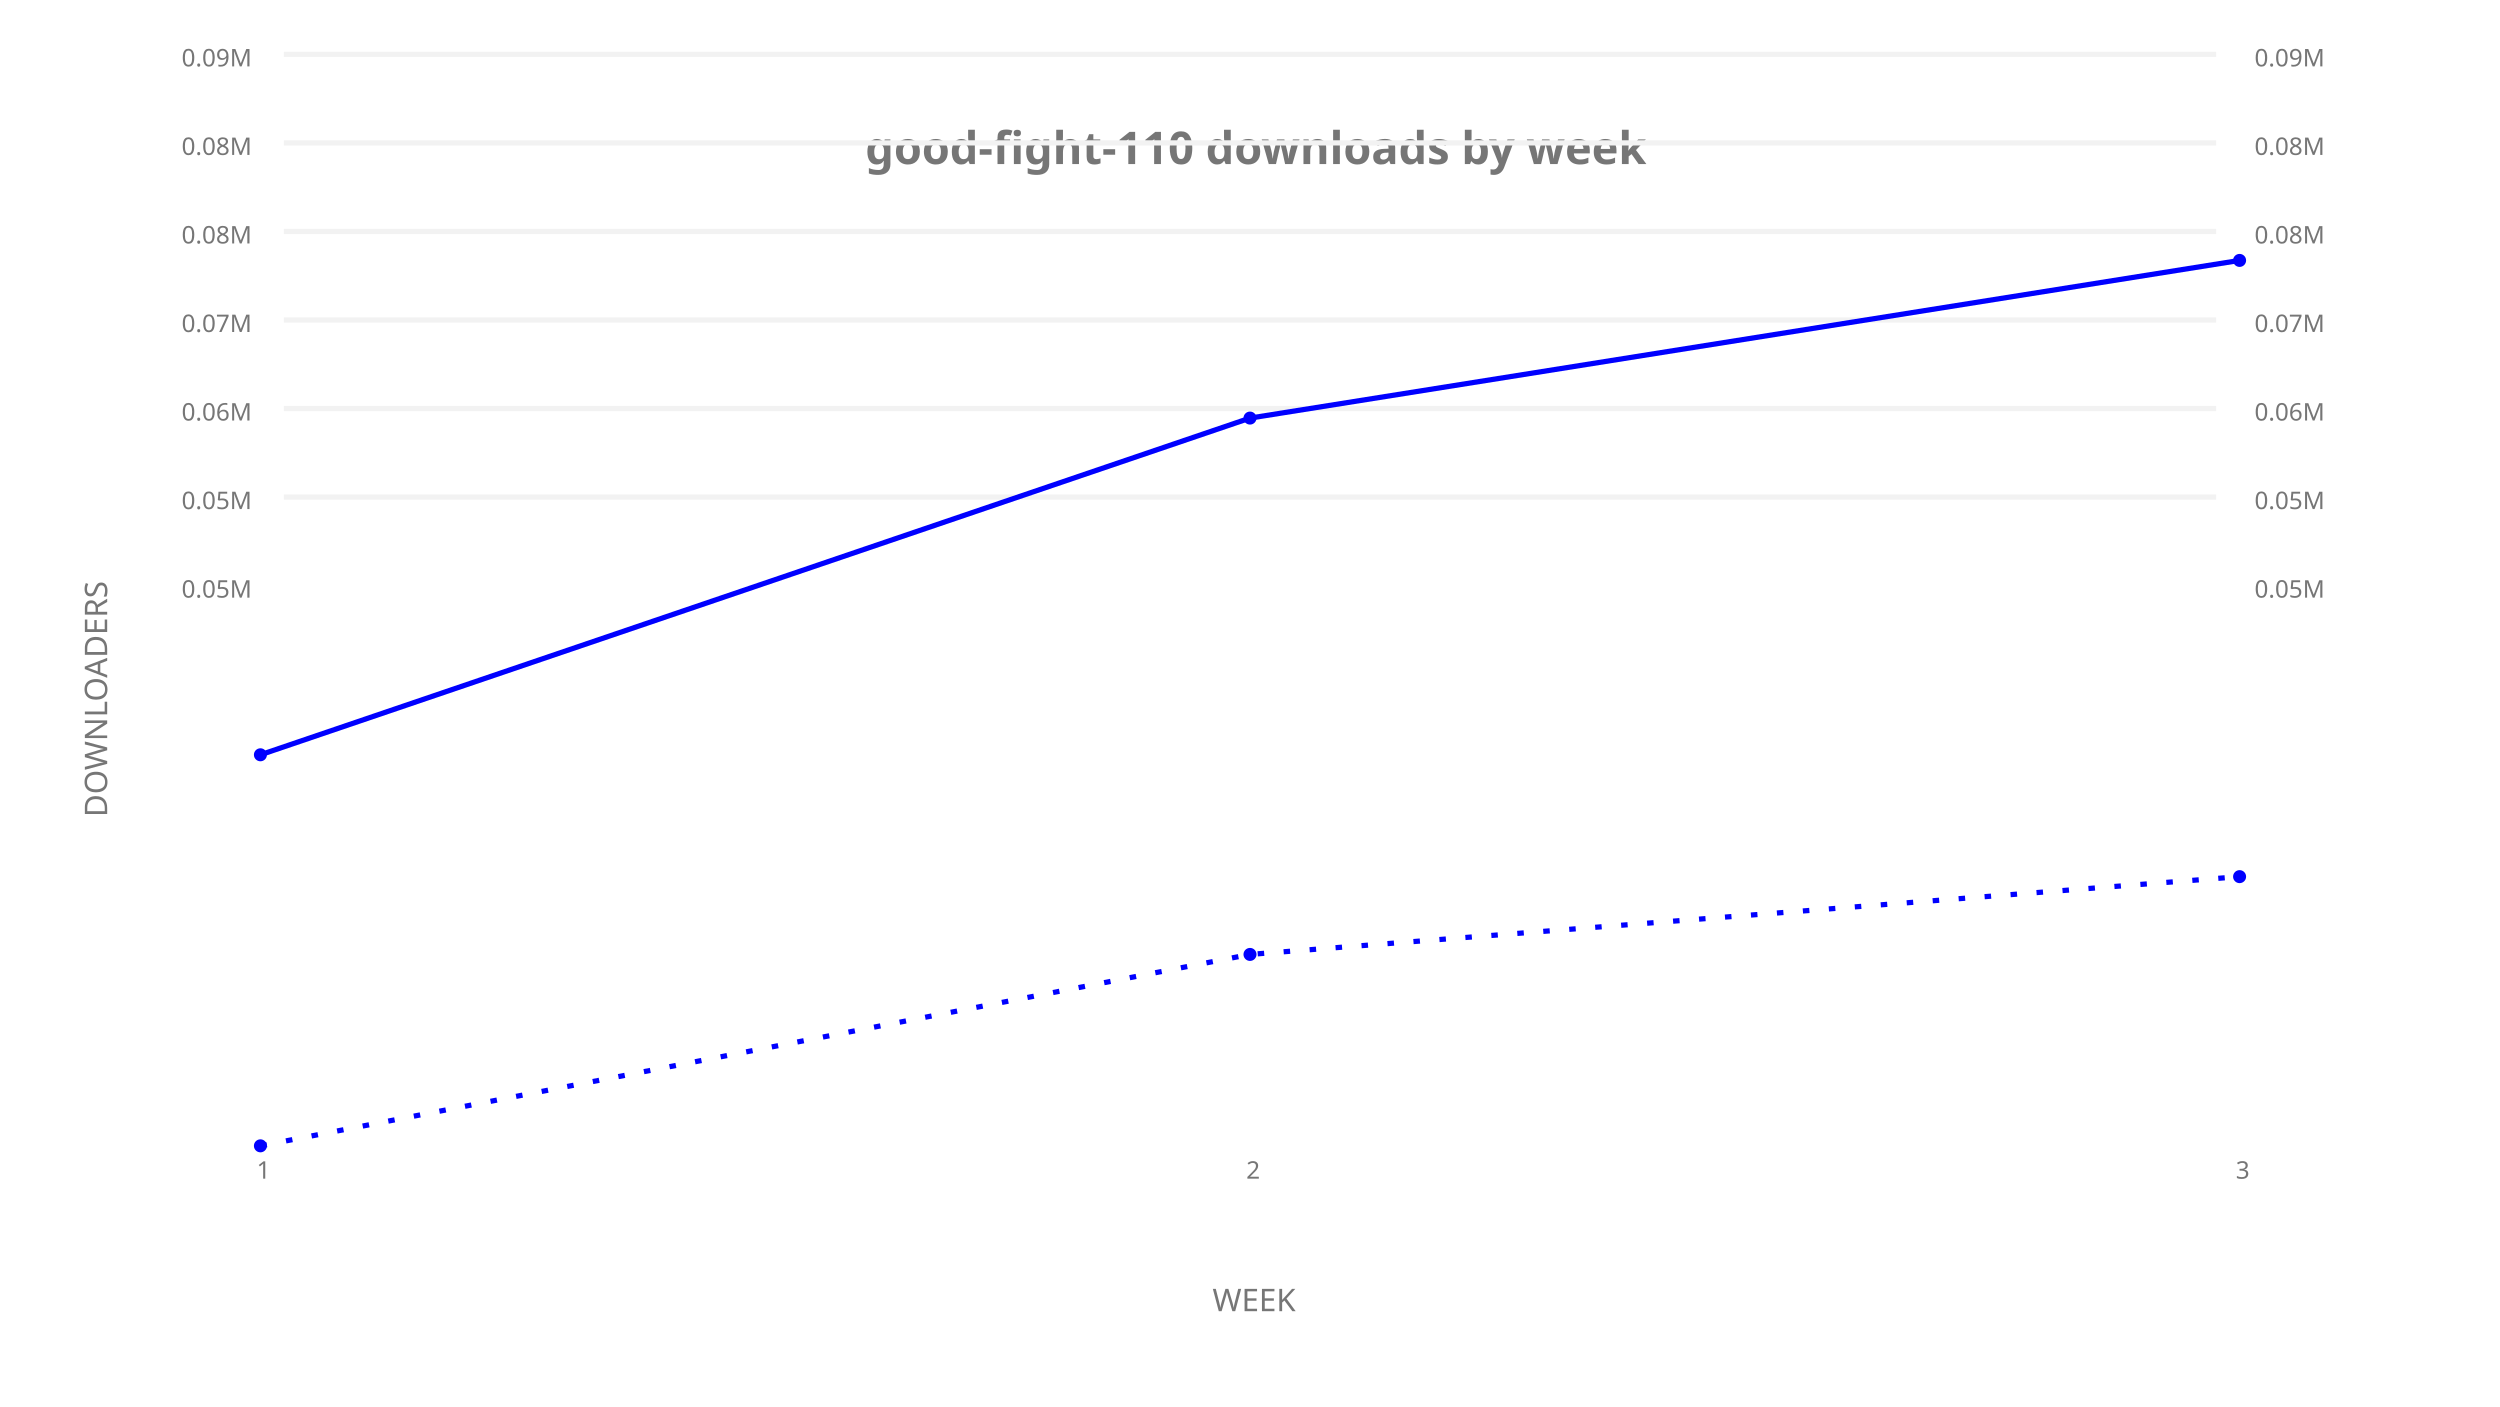
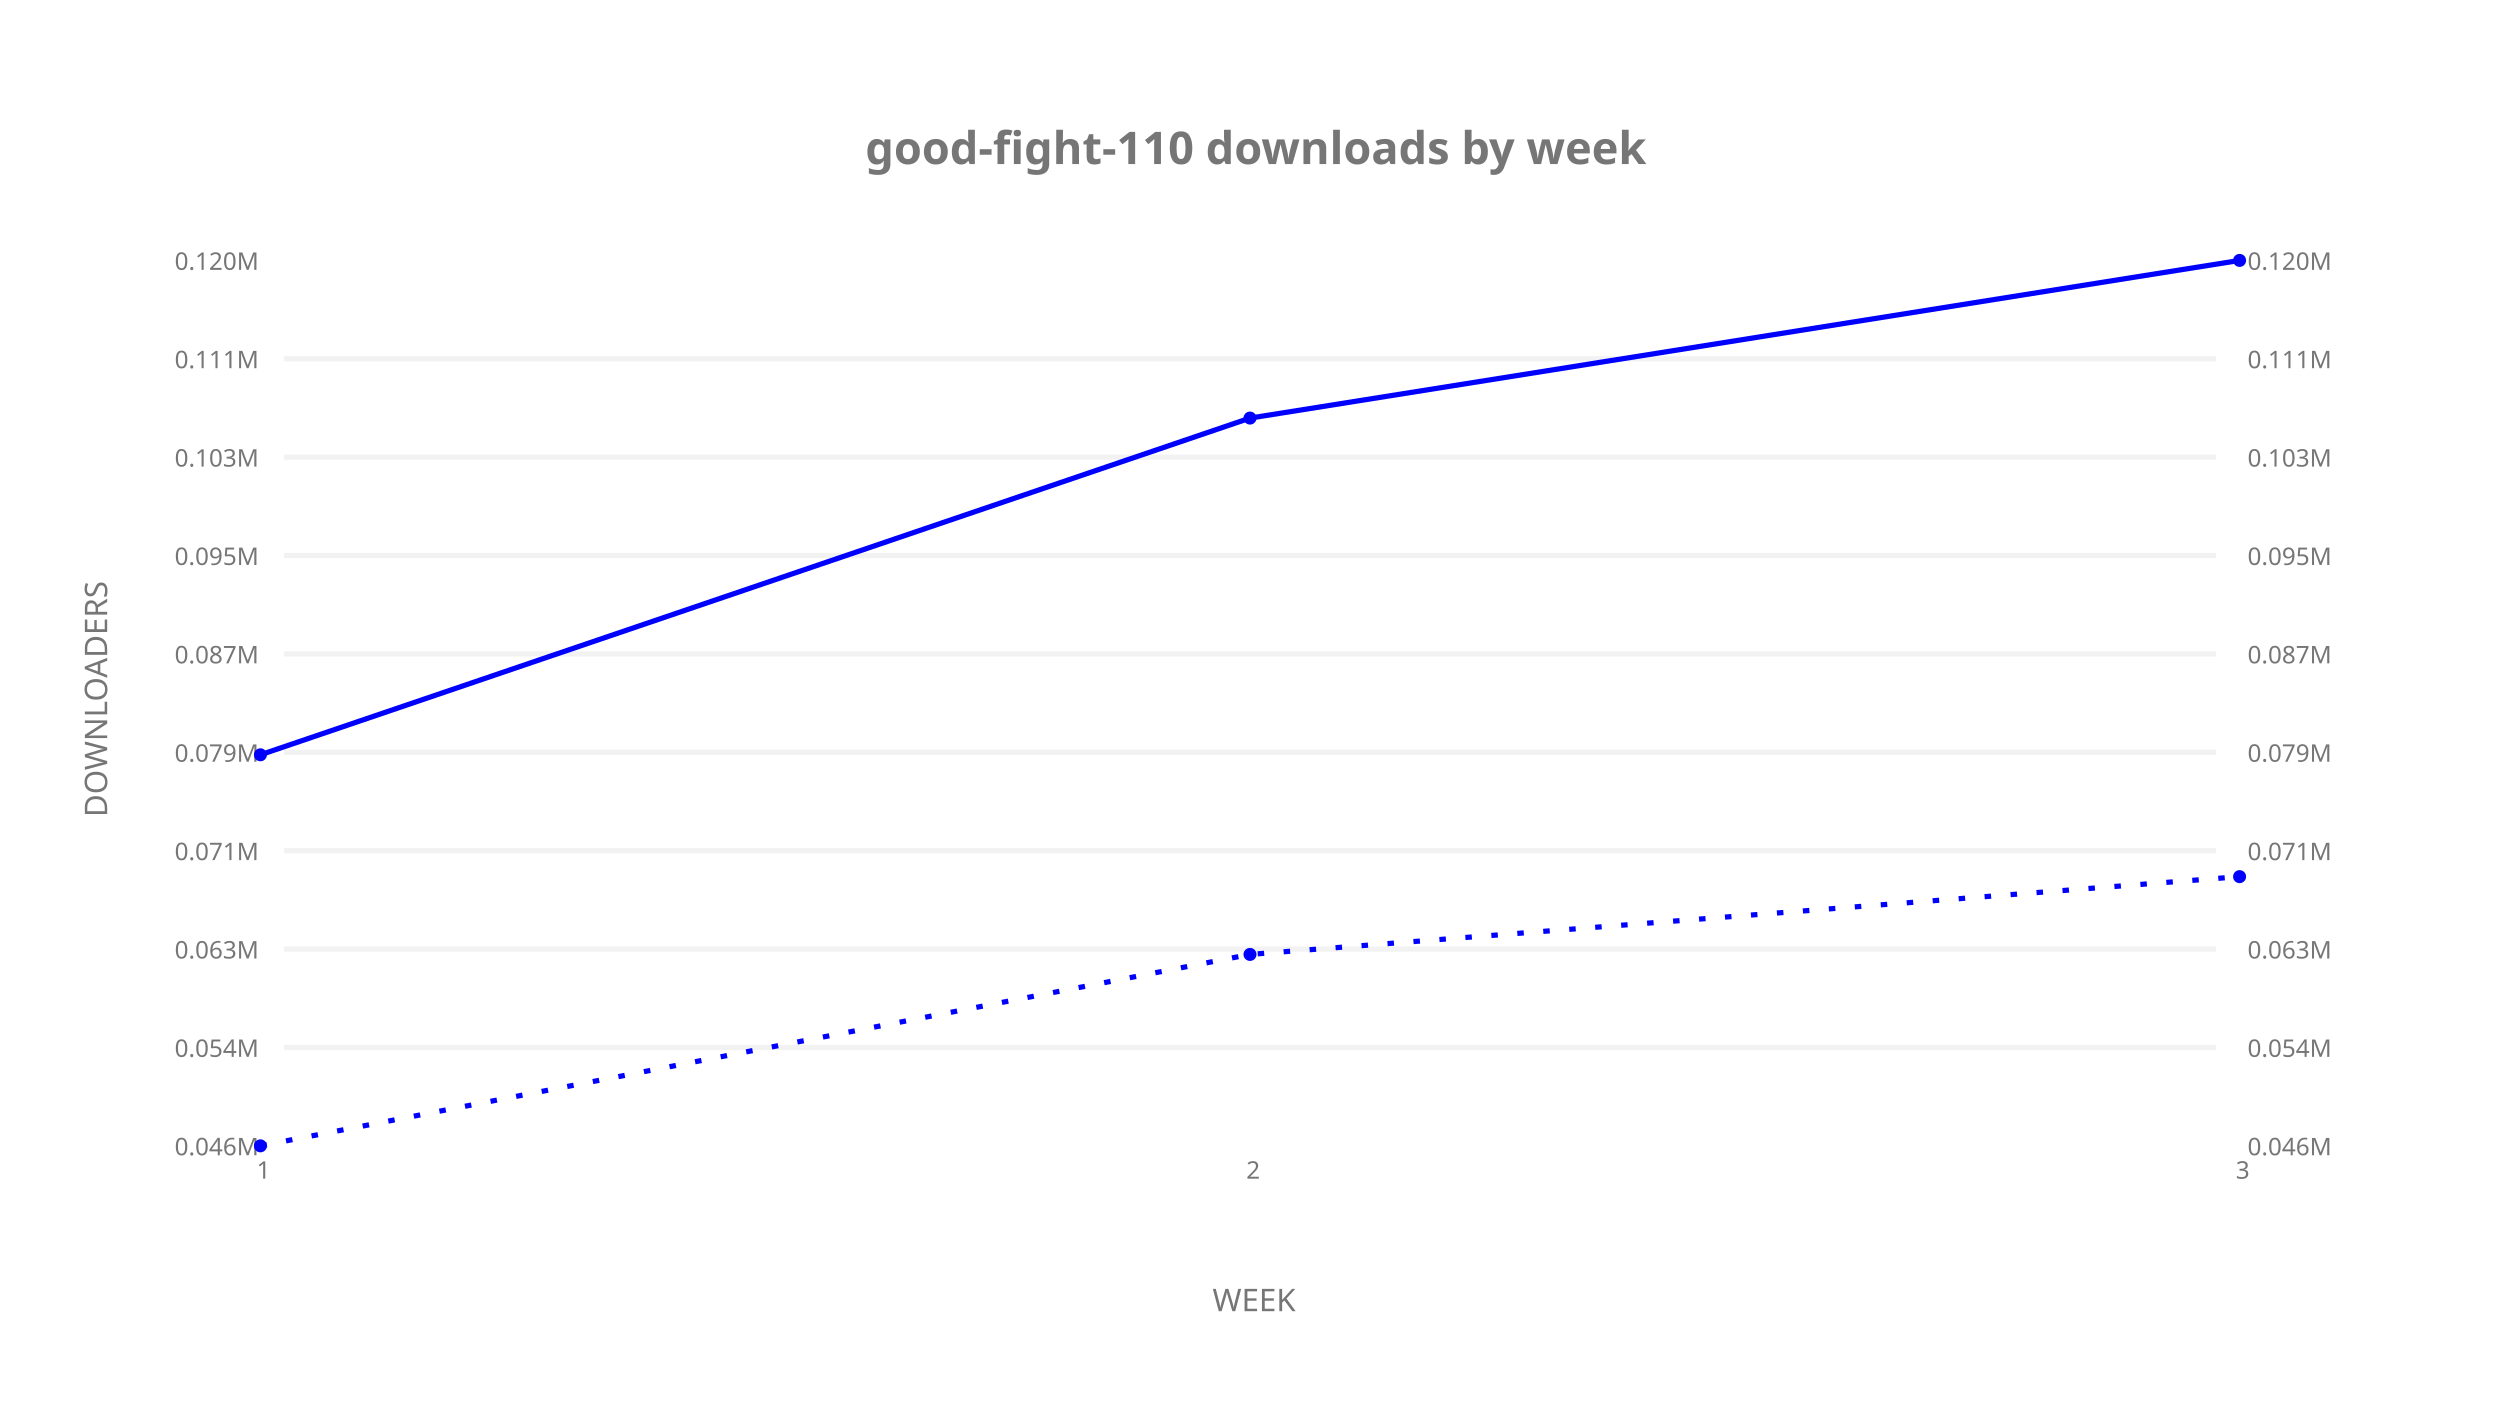
<svg xmlns="http://www.w3.org/2000/svg" xml:space="preserve" id="good-fight-110-downloads-by-week-good-fight-110-week" x="0px" y="0px" width="1920px" height="1080px" viewBox="0 0 1920 1080" enable-background="new 0 0 1920 1080" role="img">
  <g id="annotations">
    <text x="960" y="126" font-family="Atkinson Hyperlegible" font-size="26pt" text-anchor="middle" text-align="center" font-weight="600" font-style="normal" style="fill:rgb(118,118,118); fill-opacity:1; stroke:rgb(118,118,118); stroke-opacity:0; stroke-width:0.5"> good-fight-110 downloads by week</text>
    <g id="axes-lines">
      <text x="960" y="1007" font-family="Atkinson Hyperlegible" font-size="18pt" text-anchor="middle" text-align="center" font-weight="500" font-style="normal" style="fill:rgb(118,118,118); fill-opacity:1; stroke:rgb(118,118,118); stroke-opacity:0; stroke-width:0.5"> WEEK</text>
      <text x="73" y="540" font-family="Atkinson Hyperlegible" font-size="18pt" text-anchor="middle" text-align="center" dominant-baseline="central" font-weight="500" font-style="normal" style="fill:rgb(118,118,118); fill-opacity:1; stroke:rgb(118,118,118); stroke-opacity:0; stroke-width:0.5" transform="rotate(-90,73,540)"> DOWNLOADERS</text>
    </g>
    <g id="tic-y-label-lines">
-       <line x1="218" y1="381.743" x2="1702" y2="381.743" style="fill:rgb(0,0,255); fill-opacity:0; stroke:rgb(242,242,242); stroke-opacity:1; stroke-width:4" />
-       <line x1="218" y1="313.743" x2="1702" y2="313.743" style="fill:rgb(0,0,255); fill-opacity:0; stroke:rgb(242,242,242); stroke-opacity:1; stroke-width:4" />
-       <line x1="218" y1="245.743" x2="1702" y2="245.743" style="fill:rgb(0,0,255); fill-opacity:0; stroke:rgb(242,242,242); stroke-opacity:1; stroke-width:4" />
-       <line x1="218" y1="177.743" x2="1702" y2="177.743" style="fill:rgb(0,0,255); fill-opacity:0; stroke:rgb(242,242,242); stroke-opacity:1; stroke-width:4" />
-       <line x1="218" y1="109.743" x2="1702" y2="109.743" style="fill:rgb(0,0,255); fill-opacity:0; stroke:rgb(242,242,242); stroke-opacity:1; stroke-width:4" />
-       <line x1="218" y1="41.743" x2="1702" y2="41.743" style="fill:rgb(0,0,255); fill-opacity:0; stroke:rgb(242,242,242); stroke-opacity:1; stroke-width:4" />
-       <line x1="218" y1="-26.257" x2="1702" y2="-26.257" style="fill:rgb(0,0,255); fill-opacity:0; stroke:rgb(242,242,242); stroke-opacity:1; stroke-width:4" />
-       <line x1="218" y1="-94.257" x2="1702" y2="-94.257" style="fill:rgb(0,0,255); fill-opacity:0; stroke:rgb(242,242,242); stroke-opacity:1; stroke-width:4" />
-       <line x1="218" y1="-162.257" x2="1702" y2="-162.257" style="fill:rgb(0,0,255); fill-opacity:0; stroke:rgb(242,242,242); stroke-opacity:1; stroke-width:4" />
-       <line x1="218" y1="-230.257" x2="1702" y2="-230.257" style="fill:rgb(0,0,255); fill-opacity:0; stroke:rgb(242,242,242); stroke-opacity:1; stroke-width:4" />
+       <line x1="218" y1="804.444" x2="1702" y2="804.444" style="fill:rgb(0,0,255); fill-opacity:0; stroke:rgb(242,242,242); stroke-opacity:1; stroke-width:4" />
+       <line x1="218" y1="728.889" x2="1702" y2="728.889" style="fill:rgb(0,0,255); fill-opacity:0; stroke:rgb(242,242,242); stroke-opacity:1; stroke-width:4" />
+       <line x1="218" y1="653.333" x2="1702" y2="653.333" style="fill:rgb(0,0,255); fill-opacity:0; stroke:rgb(242,242,242); stroke-opacity:1; stroke-width:4" />
+       <line x1="218" y1="577.778" x2="1702" y2="577.778" style="fill:rgb(0,0,255); fill-opacity:0; stroke:rgb(242,242,242); stroke-opacity:1; stroke-width:4" />
+       <line x1="218" y1="502.222" x2="1702" y2="502.222" style="fill:rgb(0,0,255); fill-opacity:0; stroke:rgb(242,242,242); stroke-opacity:1; stroke-width:4" />
+       <line x1="218" y1="426.667" x2="1702" y2="426.667" style="fill:rgb(0,0,255); fill-opacity:0; stroke:rgb(242,242,242); stroke-opacity:1; stroke-width:4" />
+       <line x1="218" y1="351.111" x2="1702" y2="351.111" style="fill:rgb(0,0,255); fill-opacity:0; stroke:rgb(242,242,242); stroke-opacity:1; stroke-width:4" />
+       <line x1="218" y1="275.556" x2="1702" y2="275.556" style="fill:rgb(0,0,255); fill-opacity:0; stroke:rgb(242,242,242); stroke-opacity:1; stroke-width:4" />
    </g>
    <g id="tic-x-labels">
      <text x="200" y="898" font-family="Atkinson Hyperlegible" font-size="14pt" text-anchor="middle" text-align="center" dominant-baseline="central" font-weight="400" font-style="normal" style="fill:rgb(118,118,118); fill-opacity:1; stroke:rgb(118,118,118); stroke-opacity:0; stroke-width:0.5"> 1</text>
      <text x="960" y="898" font-family="Atkinson Hyperlegible" font-size="14pt" text-anchor="middle" text-align="center" dominant-baseline="central" font-weight="400" font-style="normal" style="fill:rgb(118,118,118); fill-opacity:1; stroke:rgb(118,118,118); stroke-opacity:0; stroke-width:0.5"> 2</text>
      <text x="1720" y="898" font-family="Atkinson Hyperlegible" font-size="14pt" text-anchor="middle" text-align="center" dominant-baseline="central" font-weight="400" font-style="normal" style="fill:rgb(118,118,118); fill-opacity:1; stroke:rgb(118,118,118); stroke-opacity:0; stroke-width:0.5"> 3</text>
    </g>
    <g id="tic-y-labels">
-       <text x="164" y="451.743" font-family="Atkinson Hyperlegible" font-size="14pt" text-anchor="middle" text-align="center" dominant-baseline="central" font-weight="400" font-style="normal" style="fill:rgb(118,118,118); fill-opacity:1; stroke:rgb(118,118,118); stroke-opacity:0; stroke-width:0.5"> 0.05M</text>
-       <text x="1756" y="451.743" font-family="Atkinson Hyperlegible" font-size="14pt" text-anchor="middle" text-align="center" dominant-baseline="central" font-weight="400" font-style="normal" style="fill:rgb(118,118,118); fill-opacity:1; stroke:rgb(118,118,118); stroke-opacity:0; stroke-width:0.5"> 0.05M</text>
-       <text x="164" y="383.743" font-family="Atkinson Hyperlegible" font-size="14pt" text-anchor="middle" text-align="center" dominant-baseline="central" font-weight="400" font-style="normal" style="fill:rgb(118,118,118); fill-opacity:1; stroke:rgb(118,118,118); stroke-opacity:0; stroke-width:0.5"> 0.05M</text>
-       <text x="1756" y="383.743" font-family="Atkinson Hyperlegible" font-size="14pt" text-anchor="middle" text-align="center" dominant-baseline="central" font-weight="400" font-style="normal" style="fill:rgb(118,118,118); fill-opacity:1; stroke:rgb(118,118,118); stroke-opacity:0; stroke-width:0.5"> 0.05M</text>
-       <text x="164" y="315.743" font-family="Atkinson Hyperlegible" font-size="14pt" text-anchor="middle" text-align="center" dominant-baseline="central" font-weight="400" font-style="normal" style="fill:rgb(118,118,118); fill-opacity:1; stroke:rgb(118,118,118); stroke-opacity:0; stroke-width:0.5"> 0.06M</text>
-       <text x="1756" y="315.743" font-family="Atkinson Hyperlegible" font-size="14pt" text-anchor="middle" text-align="center" dominant-baseline="central" font-weight="400" font-style="normal" style="fill:rgb(118,118,118); fill-opacity:1; stroke:rgb(118,118,118); stroke-opacity:0; stroke-width:0.5"> 0.06M</text>
-       <text x="164" y="247.743" font-family="Atkinson Hyperlegible" font-size="14pt" text-anchor="middle" text-align="center" dominant-baseline="central" font-weight="400" font-style="normal" style="fill:rgb(118,118,118); fill-opacity:1; stroke:rgb(118,118,118); stroke-opacity:0; stroke-width:0.5"> 0.07M</text>
-       <text x="1756" y="247.743" font-family="Atkinson Hyperlegible" font-size="14pt" text-anchor="middle" text-align="center" dominant-baseline="central" font-weight="400" font-style="normal" style="fill:rgb(118,118,118); fill-opacity:1; stroke:rgb(118,118,118); stroke-opacity:0; stroke-width:0.5"> 0.07M</text>
-       <text x="164" y="179.743" font-family="Atkinson Hyperlegible" font-size="14pt" text-anchor="middle" text-align="center" dominant-baseline="central" font-weight="400" font-style="normal" style="fill:rgb(118,118,118); fill-opacity:1; stroke:rgb(118,118,118); stroke-opacity:0; stroke-width:0.5"> 0.08M</text>
-       <text x="1756" y="179.743" font-family="Atkinson Hyperlegible" font-size="14pt" text-anchor="middle" text-align="center" dominant-baseline="central" font-weight="400" font-style="normal" style="fill:rgb(118,118,118); fill-opacity:1; stroke:rgb(118,118,118); stroke-opacity:0; stroke-width:0.5"> 0.08M</text>
-       <text x="164" y="111.743" font-family="Atkinson Hyperlegible" font-size="14pt" text-anchor="middle" text-align="center" dominant-baseline="central" font-weight="400" font-style="normal" style="fill:rgb(118,118,118); fill-opacity:1; stroke:rgb(118,118,118); stroke-opacity:0; stroke-width:0.5"> 0.08M</text>
-       <text x="1756" y="111.743" font-family="Atkinson Hyperlegible" font-size="14pt" text-anchor="middle" text-align="center" dominant-baseline="central" font-weight="400" font-style="normal" style="fill:rgb(118,118,118); fill-opacity:1; stroke:rgb(118,118,118); stroke-opacity:0; stroke-width:0.5"> 0.08M</text>
-       <text x="164" y="43.743" font-family="Atkinson Hyperlegible" font-size="14pt" text-anchor="middle" text-align="center" dominant-baseline="central" font-weight="400" font-style="normal" style="fill:rgb(118,118,118); fill-opacity:1; stroke:rgb(118,118,118); stroke-opacity:0; stroke-width:0.5"> 0.09M</text>
-       <text x="1756" y="43.743" font-family="Atkinson Hyperlegible" font-size="14pt" text-anchor="middle" text-align="center" dominant-baseline="central" font-weight="400" font-style="normal" style="fill:rgb(118,118,118); fill-opacity:1; stroke:rgb(118,118,118); stroke-opacity:0; stroke-width:0.5"> 0.09M</text>
-       <text x="164" y="-24.257" font-family="Atkinson Hyperlegible" font-size="14pt" text-anchor="middle" text-align="center" dominant-baseline="central" font-weight="400" font-style="normal" style="fill:rgb(118,118,118); fill-opacity:1; stroke:rgb(118,118,118); stroke-opacity:0; stroke-width:0.5"> 0.10M</text>
-       <text x="1756" y="-24.257" font-family="Atkinson Hyperlegible" font-size="14pt" text-anchor="middle" text-align="center" dominant-baseline="central" font-weight="400" font-style="normal" style="fill:rgb(118,118,118); fill-opacity:1; stroke:rgb(118,118,118); stroke-opacity:0; stroke-width:0.5"> 0.10M</text>
-       <text x="164" y="-92.257" font-family="Atkinson Hyperlegible" font-size="14pt" text-anchor="middle" text-align="center" dominant-baseline="central" font-weight="400" font-style="normal" style="fill:rgb(118,118,118); fill-opacity:1; stroke:rgb(118,118,118); stroke-opacity:0; stroke-width:0.5"> 0.10M</text>
-       <text x="1756" y="-92.257" font-family="Atkinson Hyperlegible" font-size="14pt" text-anchor="middle" text-align="center" dominant-baseline="central" font-weight="400" font-style="normal" style="fill:rgb(118,118,118); fill-opacity:1; stroke:rgb(118,118,118); stroke-opacity:0; stroke-width:0.5"> 0.10M</text>
-       <text x="164" y="-160.257" font-family="Atkinson Hyperlegible" font-size="14pt" text-anchor="middle" text-align="center" dominant-baseline="central" font-weight="400" font-style="normal" style="fill:rgb(118,118,118); fill-opacity:1; stroke:rgb(118,118,118); stroke-opacity:0; stroke-width:0.5"> 0.11M</text>
-       <text x="1756" y="-160.257" font-family="Atkinson Hyperlegible" font-size="14pt" text-anchor="middle" text-align="center" dominant-baseline="central" font-weight="400" font-style="normal" style="fill:rgb(118,118,118); fill-opacity:1; stroke:rgb(118,118,118); stroke-opacity:0; stroke-width:0.5"> 0.11M</text>
-       <text x="164" y="-228.257" font-family="Atkinson Hyperlegible" font-size="14pt" text-anchor="middle" text-align="center" dominant-baseline="central" font-weight="400" font-style="normal" style="fill:rgb(118,118,118); fill-opacity:1; stroke:rgb(118,118,118); stroke-opacity:0; stroke-width:0.5"> 0.12M</text>
-       <text x="1756" y="-228.257" font-family="Atkinson Hyperlegible" font-size="14pt" text-anchor="middle" text-align="center" dominant-baseline="central" font-weight="400" font-style="normal" style="fill:rgb(118,118,118); fill-opacity:1; stroke:rgb(118,118,118); stroke-opacity:0; stroke-width:0.5"> 0.12M</text>
+       <text x="164" y="880" font-family="Atkinson Hyperlegible" font-size="14pt" text-anchor="middle" text-align="center" dominant-baseline="central" font-weight="400" font-style="normal" style="fill:rgb(118,118,118); fill-opacity:1; stroke:rgb(118,118,118); stroke-opacity:0; stroke-width:0.5"> 0.046M</text>
+       <text x="1756" y="880" font-family="Atkinson Hyperlegible" font-size="14pt" text-anchor="middle" text-align="center" dominant-baseline="central" font-weight="400" font-style="normal" style="fill:rgb(118,118,118); fill-opacity:1; stroke:rgb(118,118,118); stroke-opacity:0; stroke-width:0.5"> 0.046M</text>
+       <text x="164" y="804.444" font-family="Atkinson Hyperlegible" font-size="14pt" text-anchor="middle" text-align="center" dominant-baseline="central" font-weight="400" font-style="normal" style="fill:rgb(118,118,118); fill-opacity:1; stroke:rgb(118,118,118); stroke-opacity:0; stroke-width:0.5"> 0.054M</text>
+       <text x="1756" y="804.444" font-family="Atkinson Hyperlegible" font-size="14pt" text-anchor="middle" text-align="center" dominant-baseline="central" font-weight="400" font-style="normal" style="fill:rgb(118,118,118); fill-opacity:1; stroke:rgb(118,118,118); stroke-opacity:0; stroke-width:0.5"> 0.054M</text>
+       <text x="164" y="728.889" font-family="Atkinson Hyperlegible" font-size="14pt" text-anchor="middle" text-align="center" dominant-baseline="central" font-weight="400" font-style="normal" style="fill:rgb(118,118,118); fill-opacity:1; stroke:rgb(118,118,118); stroke-opacity:0; stroke-width:0.5"> 0.063M</text>
+       <text x="1756" y="728.889" font-family="Atkinson Hyperlegible" font-size="14pt" text-anchor="middle" text-align="center" dominant-baseline="central" font-weight="400" font-style="normal" style="fill:rgb(118,118,118); fill-opacity:1; stroke:rgb(118,118,118); stroke-opacity:0; stroke-width:0.5"> 0.063M</text>
+       <text x="164" y="653.333" font-family="Atkinson Hyperlegible" font-size="14pt" text-anchor="middle" text-align="center" dominant-baseline="central" font-weight="400" font-style="normal" style="fill:rgb(118,118,118); fill-opacity:1; stroke:rgb(118,118,118); stroke-opacity:0; stroke-width:0.5"> 0.071M</text>
+       <text x="1756" y="653.333" font-family="Atkinson Hyperlegible" font-size="14pt" text-anchor="middle" text-align="center" dominant-baseline="central" font-weight="400" font-style="normal" style="fill:rgb(118,118,118); fill-opacity:1; stroke:rgb(118,118,118); stroke-opacity:0; stroke-width:0.5"> 0.071M</text>
+       <text x="164" y="577.778" font-family="Atkinson Hyperlegible" font-size="14pt" text-anchor="middle" text-align="center" dominant-baseline="central" font-weight="400" font-style="normal" style="fill:rgb(118,118,118); fill-opacity:1; stroke:rgb(118,118,118); stroke-opacity:0; stroke-width:0.5"> 0.079M</text>
+       <text x="1756" y="577.778" font-family="Atkinson Hyperlegible" font-size="14pt" text-anchor="middle" text-align="center" dominant-baseline="central" font-weight="400" font-style="normal" style="fill:rgb(118,118,118); fill-opacity:1; stroke:rgb(118,118,118); stroke-opacity:0; stroke-width:0.5"> 0.079M</text>
+       <text x="164" y="502.222" font-family="Atkinson Hyperlegible" font-size="14pt" text-anchor="middle" text-align="center" dominant-baseline="central" font-weight="400" font-style="normal" style="fill:rgb(118,118,118); fill-opacity:1; stroke:rgb(118,118,118); stroke-opacity:0; stroke-width:0.5"> 0.087M</text>
+       <text x="1756" y="502.222" font-family="Atkinson Hyperlegible" font-size="14pt" text-anchor="middle" text-align="center" dominant-baseline="central" font-weight="400" font-style="normal" style="fill:rgb(118,118,118); fill-opacity:1; stroke:rgb(118,118,118); stroke-opacity:0; stroke-width:0.5"> 0.087M</text>
+       <text x="164" y="426.667" font-family="Atkinson Hyperlegible" font-size="14pt" text-anchor="middle" text-align="center" dominant-baseline="central" font-weight="400" font-style="normal" style="fill:rgb(118,118,118); fill-opacity:1; stroke:rgb(118,118,118); stroke-opacity:0; stroke-width:0.5"> 0.095M</text>
+       <text x="1756" y="426.667" font-family="Atkinson Hyperlegible" font-size="14pt" text-anchor="middle" text-align="center" dominant-baseline="central" font-weight="400" font-style="normal" style="fill:rgb(118,118,118); fill-opacity:1; stroke:rgb(118,118,118); stroke-opacity:0; stroke-width:0.5"> 0.095M</text>
+       <text x="164" y="351.111" font-family="Atkinson Hyperlegible" font-size="14pt" text-anchor="middle" text-align="center" dominant-baseline="central" font-weight="400" font-style="normal" style="fill:rgb(118,118,118); fill-opacity:1; stroke:rgb(118,118,118); stroke-opacity:0; stroke-width:0.5"> 0.103M</text>
+       <text x="1756" y="351.111" font-family="Atkinson Hyperlegible" font-size="14pt" text-anchor="middle" text-align="center" dominant-baseline="central" font-weight="400" font-style="normal" style="fill:rgb(118,118,118); fill-opacity:1; stroke:rgb(118,118,118); stroke-opacity:0; stroke-width:0.5"> 0.103M</text>
+       <text x="164" y="275.556" font-family="Atkinson Hyperlegible" font-size="14pt" text-anchor="middle" text-align="center" dominant-baseline="central" font-weight="400" font-style="normal" style="fill:rgb(118,118,118); fill-opacity:1; stroke:rgb(118,118,118); stroke-opacity:0; stroke-width:0.5"> 0.111M</text>
+       <text x="1756" y="275.556" font-family="Atkinson Hyperlegible" font-size="14pt" text-anchor="middle" text-align="center" dominant-baseline="central" font-weight="400" font-style="normal" style="fill:rgb(118,118,118); fill-opacity:1; stroke:rgb(118,118,118); stroke-opacity:0; stroke-width:0.5"> 0.111M</text>
+       <text x="164" y="200" font-family="Atkinson Hyperlegible" font-size="14pt" text-anchor="middle" text-align="center" dominant-baseline="central" font-weight="400" font-style="normal" style="fill:rgb(118,118,118); fill-opacity:1; stroke:rgb(118,118,118); stroke-opacity:0; stroke-width:0.5"> 0.120M</text>
+       <text x="1756" y="200" font-family="Atkinson Hyperlegible" font-size="14pt" text-anchor="middle" text-align="center" dominant-baseline="central" font-weight="400" font-style="normal" style="fill:rgb(118,118,118); fill-opacity:1; stroke:rgb(118,118,118); stroke-opacity:0; stroke-width:0.5"> 0.120M</text>
    </g>
  </g>
  <g id="polyline-good-fight-110 downloads by week">
    <polyline points="200,579.677 960,321.084 1720,200 " style="fill:rgb(0,0,255); fill-opacity:0; stroke:rgb(0,0,255); stroke-opacity:1; stroke-width:4" />
  </g>
  <g id="markers-good-fight-110 downloads by week">
    <circle cx="200" cy="579.677" r="5" style="fill:rgb(0,0,255); fill-opacity:1; stroke:rgb(0,0,255); stroke-opacity:0; stroke-width:4">
</circle>
    <circle cx="960" cy="321.084" r="5" style="fill:rgb(0,0,255); fill-opacity:1; stroke:rgb(0,0,255); stroke-opacity:0; stroke-width:4">
</circle>
    <circle cx="1720" cy="200" r="5" style="fill:rgb(0,0,255); fill-opacity:1; stroke:rgb(0,0,255); stroke-opacity:0; stroke-width:4">
</circle>
  </g>
  <g id="polyline-good-fight-110 downloads by week uploaders">
    <polyline points="200,880 960,732.999 1720,673.259 " stroke-dasharray="5 15" style="fill:rgb(0,0,255); fill-opacity:0; stroke:rgb(0,0,255); stroke-opacity:1; stroke-width:4" />
  </g>
  <g id="markers-good-fight-110 downloads by week uploaders">
    <circle cx="200" cy="880" r="5" style="fill:rgb(0,0,255); fill-opacity:1; stroke:rgb(0,0,255); stroke-opacity:0; stroke-width:4">
</circle>
    <circle cx="960" cy="732.999" r="5" style="fill:rgb(0,0,255); fill-opacity:1; stroke:rgb(0,0,255); stroke-opacity:0; stroke-width:4">
</circle>
    <circle cx="1720" cy="673.259" r="5" style="fill:rgb(0,0,255); fill-opacity:1; stroke:rgb(0,0,255); stroke-opacity:0; stroke-width:4">
</circle>
  </g>
</svg>
